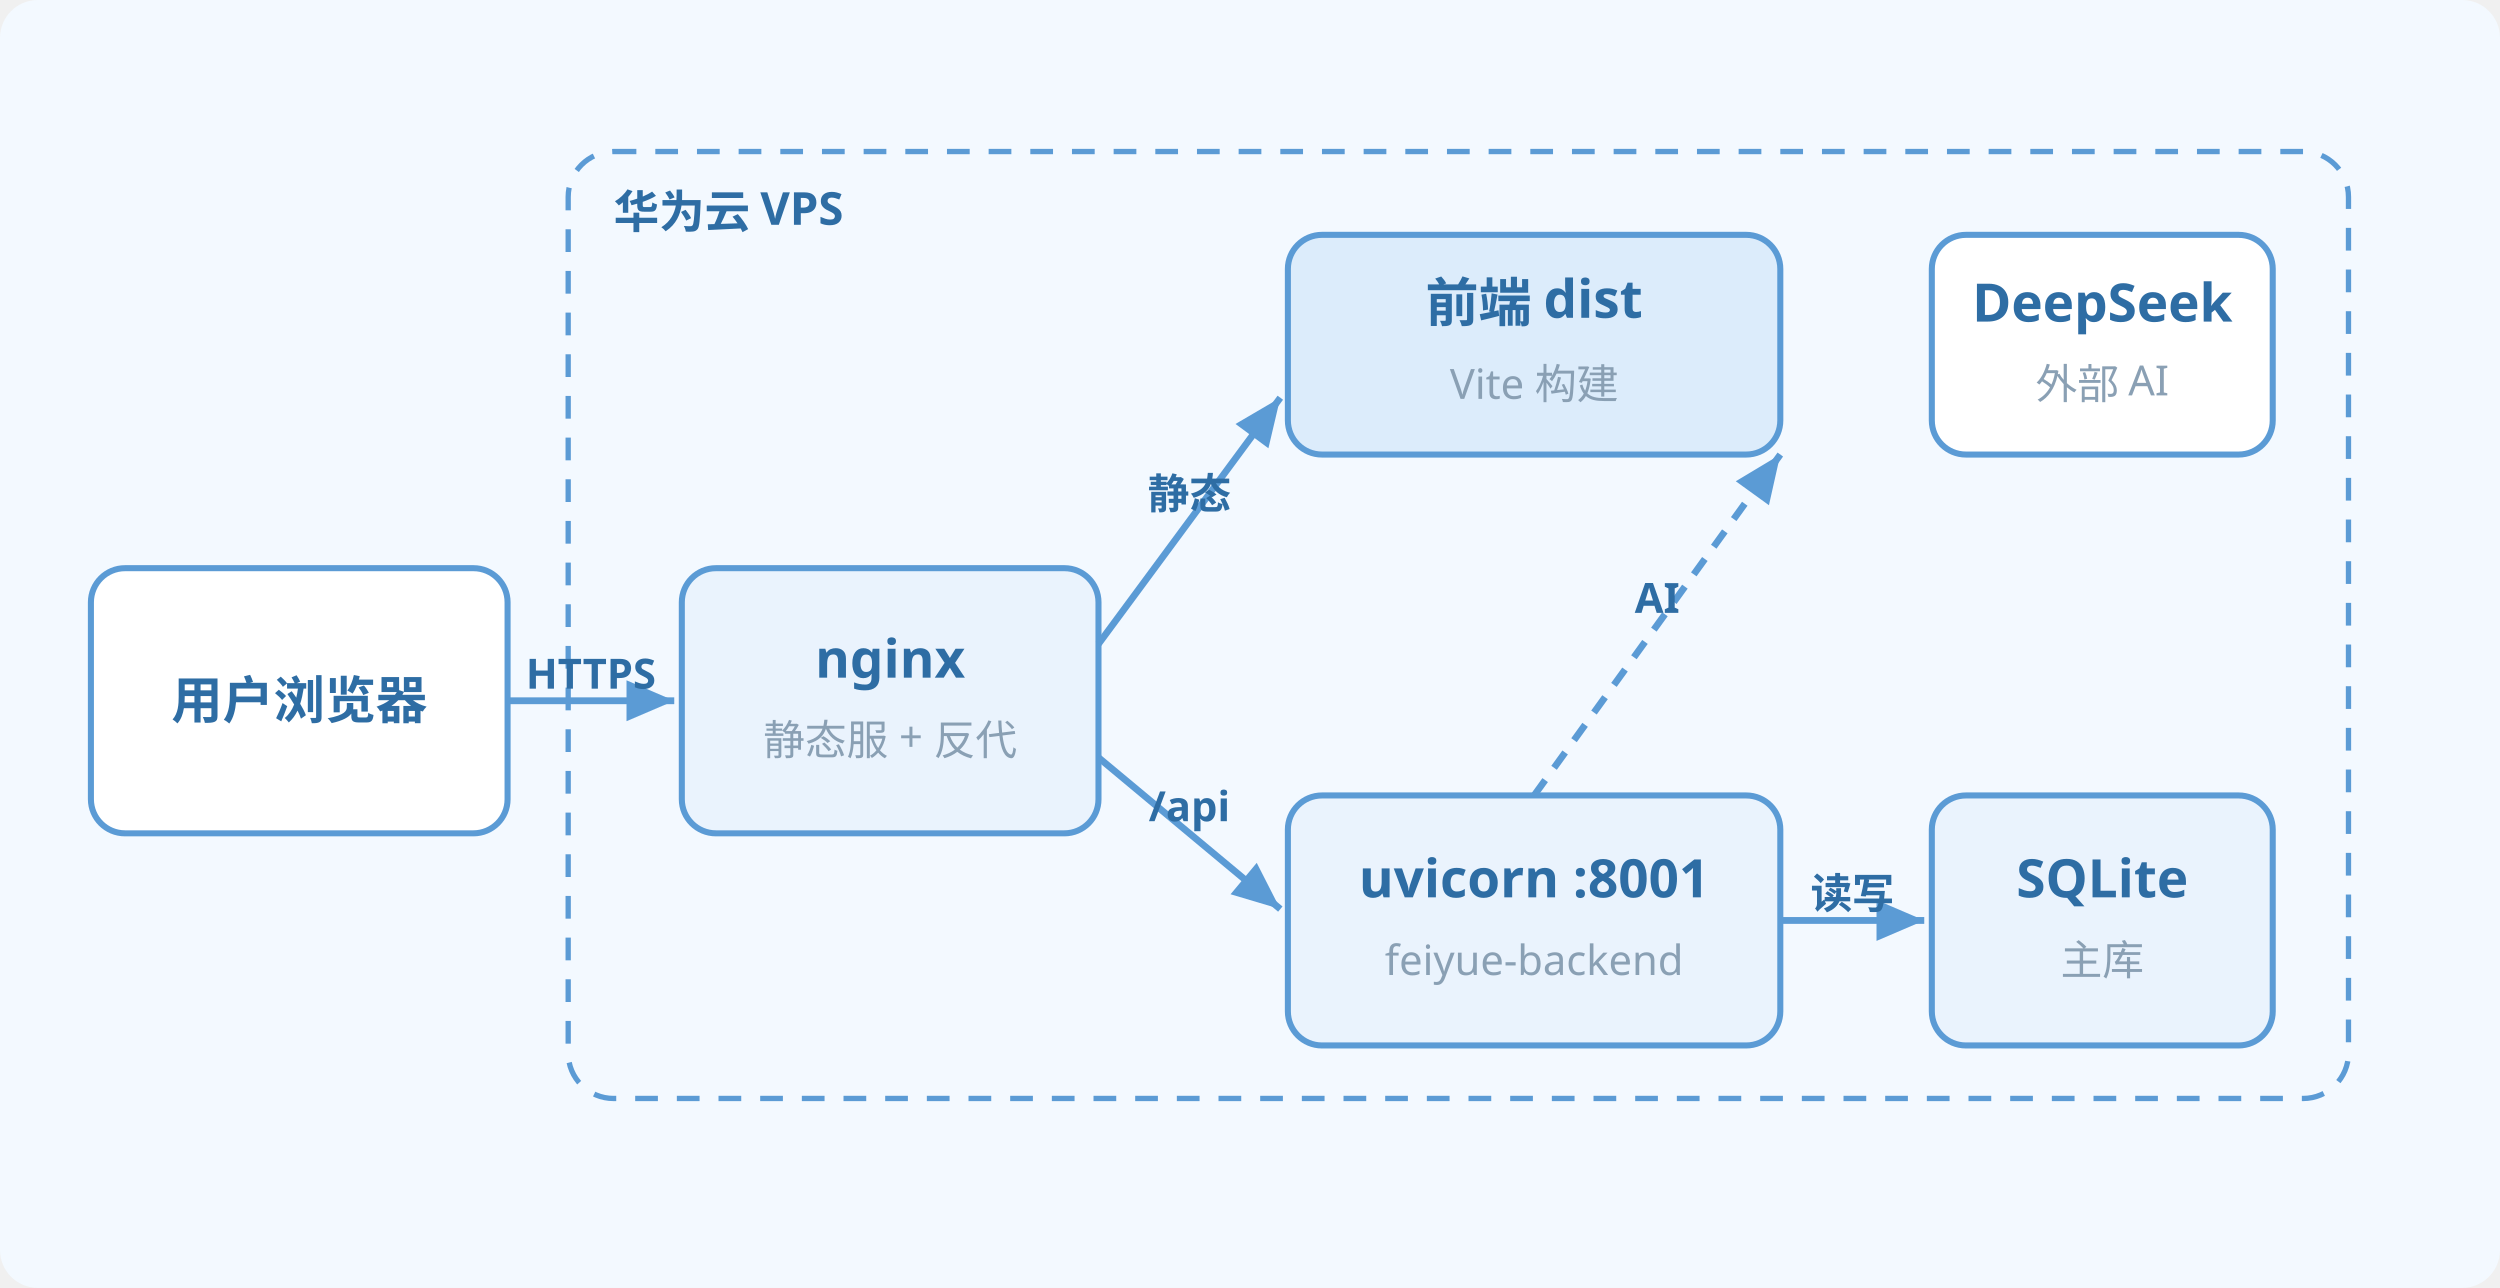
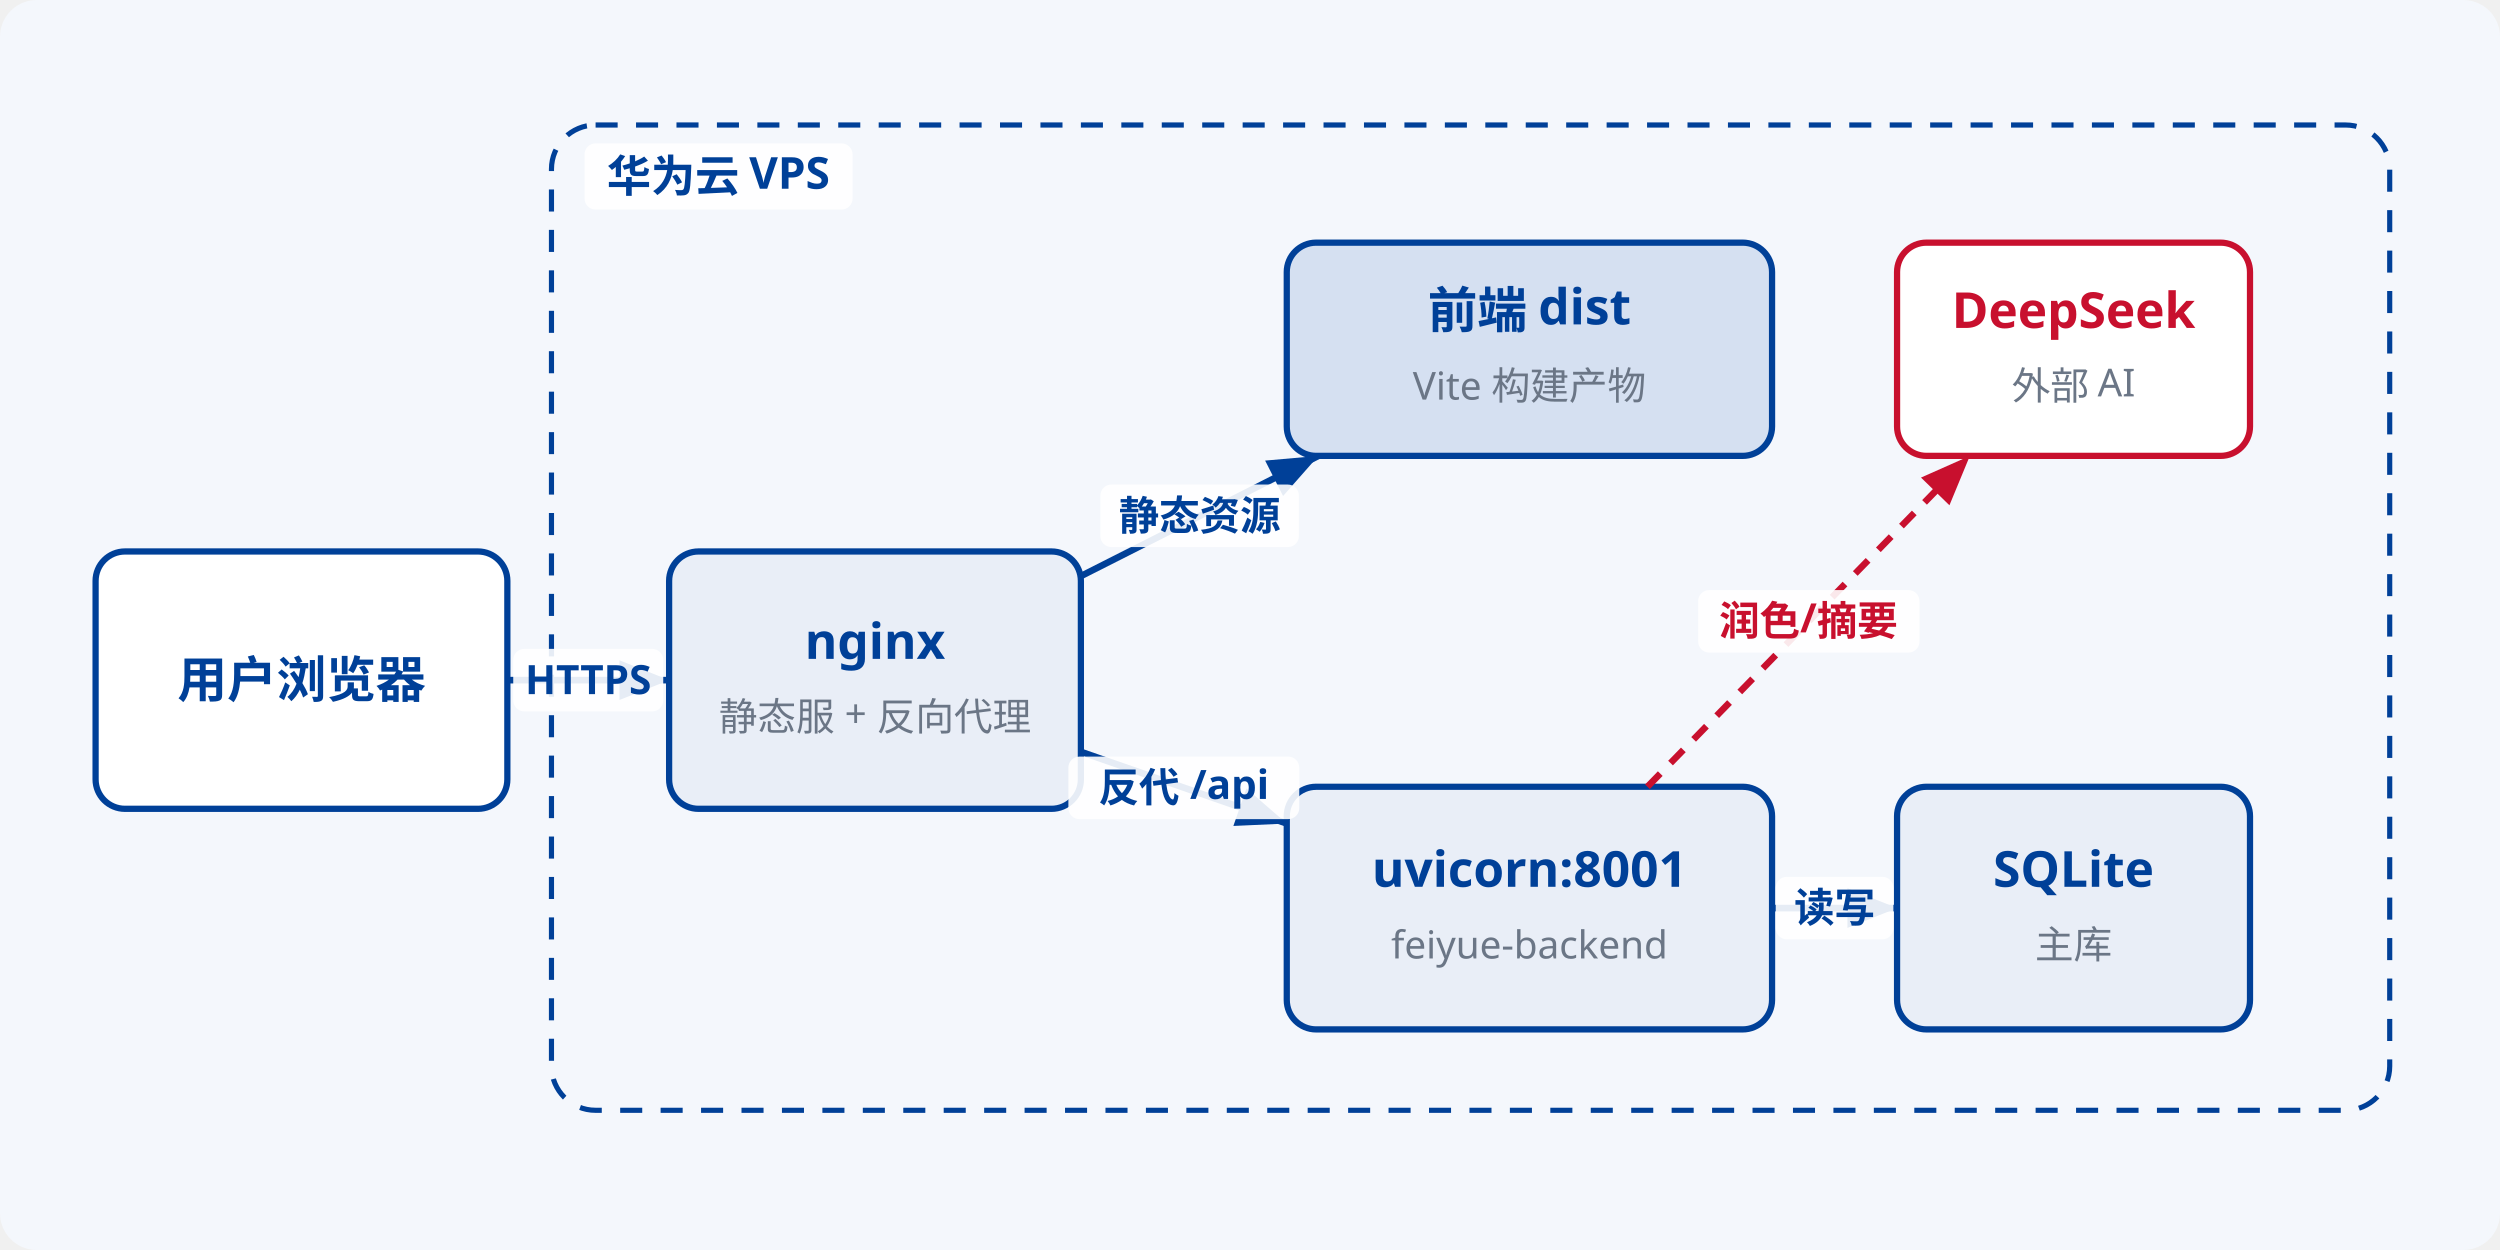
- <svg xmlns="http://www.w3.org/2000/svg" width="660" height="340" viewBox="0 0 660 340">
+ <svg xmlns="http://www.w3.org/2000/svg" width="680" height="340" viewBox="0 0 680 340">
  <defs>
-     <marker id="ah" markerWidth="9" markerHeight="9" refX="7" refY="3" orient="auto" markerUnits="strokeWidth">
-       <path d="M0,0 L7,3 L0,6 z" fill="#5b9bd5" />
+     <marker id="ah" markerWidth="9" markerHeight="9" refX="7.5" refY="3" orient="auto" markerUnits="strokeWidth">
+       <path d="M0,0 L7.5,3 L0,6 z" fill="#004098" />
+     </marker>
+     <marker id="ahr" markerWidth="9" markerHeight="9" refX="7.5" refY="3" orient="auto" markerUnits="strokeWidth">
+       <path d="M0,0 L7.5,3 L0,6 z" fill="#c8102e" />
    </marker>
  </defs>
-   <rect width="660" height="340" rx="10" fill="#f3f9ff" />
-   <rect x="150" y="40" width="470" height="250" rx="12" fill="none" stroke="#5b9bd5" stroke-width="1.4" stroke-dasharray="6 5" />
-   <text x="162" y="60.2" font-size="12" fill="#2e6da4" text-anchor="start" font-weight="700" font-family="WenQuanYi Zen Hei, Microsoft YaHei, SimSun, sans-serif">华为云 VPS</text>
-   <rect x="24" y="150" width="110" height="70" rx="9" fill="#ffffff" stroke="#5b9bd5" stroke-width="1.6" />
-   <text x="79.0" y="189.7" font-size="13.5" fill="#2e6da4" text-anchor="middle" font-weight="700" font-family="WenQuanYi Zen Hei, Microsoft YaHei, SimSun, sans-serif">用户浏览器</text>
-   <rect x="180" y="150" width="110" height="70" rx="9" fill="#eaf3fd" stroke="#5b9bd5" stroke-width="1.6" />
-   <text x="235.0" y="178.9" font-size="14" fill="#2e6da4" text-anchor="middle" font-weight="700" font-family="WenQuanYi Zen Hei, Microsoft YaHei, SimSun, sans-serif">nginx</text>
-   <text x="235.0" y="199.3" font-size="11" fill="#8aa0b4" text-anchor="middle" font-weight="400" font-family="WenQuanYi Zen Hei, Microsoft YaHei, SimSun, sans-serif">静态服 + 反代</text>
-   <rect x="340" y="62" width="130" height="58" rx="9" fill="#dcecfb" stroke="#5b9bd5" stroke-width="1.6" />
-   <text x="405.0" y="84.9" font-size="14" fill="#2e6da4" text-anchor="middle" font-weight="700" font-family="WenQuanYi Zen Hei, Microsoft YaHei, SimSun, sans-serif">前端 dist</text>
-   <text x="405.0" y="105.3" font-size="11" fill="#8aa0b4" text-anchor="middle" font-weight="400" font-family="WenQuanYi Zen Hei, Microsoft YaHei, SimSun, sans-serif">Vite 构建</text>
-   <rect x="340" y="210" width="130" height="66" rx="9" fill="#eaf3fd" stroke="#5b9bd5" stroke-width="1.6" />
-   <text x="405.0" y="236.9" font-size="14" fill="#2e6da4" text-anchor="middle" font-weight="700" font-family="WenQuanYi Zen Hei, Microsoft YaHei, SimSun, sans-serif">uvicorn :8001</text>
-   <text x="405.0" y="257.4" font-size="11" fill="#8aa0b4" text-anchor="middle" font-weight="400" font-family="WenQuanYi Zen Hei, Microsoft YaHei, SimSun, sans-serif">feiyue-backend</text>
-   <rect x="510" y="210" width="90" height="66" rx="9" fill="#eaf3fd" stroke="#5b9bd5" stroke-width="1.6" />
-   <text x="555.0" y="236.9" font-size="14" fill="#2e6da4" text-anchor="middle" font-weight="700" font-family="WenQuanYi Zen Hei, Microsoft YaHei, SimSun, sans-serif">SQLite</text>
-   <text x="555.0" y="257.4" font-size="11" fill="#8aa0b4" text-anchor="middle" font-weight="400" font-family="WenQuanYi Zen Hei, Microsoft YaHei, SimSun, sans-serif">主库</text>
-   <rect x="510" y="62" width="90" height="58" rx="9" fill="#ffffff" stroke="#5b9bd5" stroke-width="1.6" />
-   <text x="555.0" y="84.9" font-size="14" fill="#2e6da4" text-anchor="middle" font-weight="700" font-family="WenQuanYi Zen Hei, Microsoft YaHei, SimSun, sans-serif">DeepSeek</text>
-   <text x="555.0" y="105.3" font-size="11" fill="#8aa0b4" text-anchor="middle" font-weight="400" font-family="WenQuanYi Zen Hei, Microsoft YaHei, SimSun, sans-serif">外部 AI</text>
-   <line x1="134" y1="185" x2="178" y2="185" stroke="#5b9bd5" stroke-width="1.8" marker-end="url(#ah)" />
-   <text x="156.0" y="181.8" font-size="11" fill="#2e6da4" text-anchor="middle" font-weight="700" font-family="WenQuanYi Zen Hei, Microsoft YaHei, SimSun, sans-serif">HTTPS</text>
-   <line x1="290" y1="170" x2="338" y2="105" stroke="#5b9bd5" stroke-width="1.8" marker-end="url(#ah)" />
-   <text x="314.0" y="134.3" font-size="11" fill="#2e6da4" text-anchor="middle" font-weight="700" font-family="WenQuanYi Zen Hei, Microsoft YaHei, SimSun, sans-serif">静态</text>
-   <line x1="290" y1="200" x2="338" y2="240" stroke="#5b9bd5" stroke-width="1.8" marker-end="url(#ah)" />
-   <text x="314.0" y="216.8" font-size="11" fill="#2e6da4" text-anchor="middle" font-weight="700" font-family="WenQuanYi Zen Hei, Microsoft YaHei, SimSun, sans-serif">/api</text>
-   <line x1="470" y1="243" x2="508" y2="243" stroke="#5b9bd5" stroke-width="1.8" marker-end="url(#ah)" />
-   <text x="489.0" y="239.8" font-size="11" fill="#2e6da4" text-anchor="middle" font-weight="700" font-family="WenQuanYi Zen Hei, Microsoft YaHei, SimSun, sans-serif">读写</text>
-   <line x1="405" y1="210" x2="470" y2="120" stroke="#5b9bd5" stroke-width="1.8" marker-end="url(#ah)" stroke-dasharray="5 4" />
-   <text x="437.5" y="161.8" font-size="11" fill="#2e6da4" text-anchor="middle" font-weight="700" font-family="WenQuanYi Zen Hei, Microsoft YaHei, SimSun, sans-serif">AI</text>
+   <rect width="680" height="340" rx="10" fill="#f4f7fc" />
+   <rect x="150.0" y="34.0" width="500.0" height="268.0" rx="12" fill="none" stroke="#004098" stroke-width="1.4" stroke-dasharray="6 5" />
+   <rect x="159.0" y="39.0" width="72.9" height="18.0" rx="3" fill="#ffffff" opacity="0.9" />
+   <text x="195.4" y="52.2" font-size="12" fill="#004098" text-anchor="middle" font-weight="700" font-family="WenQuanYi Zen Hei, Microsoft YaHei, SimSun, sans-serif">华为云 VPS</text>
+   <rect x="26.0" y="150.0" width="112.0" height="70.0" rx="8" fill="#ffffff" stroke="#004098" stroke-width="1.7" />
+   <text x="82.0" y="189.7" font-size="13.5" fill="#004098" text-anchor="middle" font-weight="700" font-family="WenQuanYi Zen Hei, Microsoft YaHei, SimSun, sans-serif">用户浏览器</text>
+   <rect x="182.0" y="150.0" width="112.0" height="70.0" rx="8" fill="#e9eef7" stroke="#004098" stroke-width="1.7" />
+   <text x="238.0" y="179.2" font-size="13.5" fill="#004098" text-anchor="middle" font-weight="700" font-family="WenQuanYi Zen Hei, Microsoft YaHei, SimSun, sans-serif">nginx</text>
+   <text x="238.0" y="198.7" font-size="10.5" fill="#6b7686" text-anchor="middle" font-weight="400" font-family="WenQuanYi Zen Hei, Microsoft YaHei, SimSun, sans-serif">静态服 + 反向代理</text>
+   <rect x="350.0" y="66.0" width="132.0" height="58.0" rx="8" fill="#d5e0f1" stroke="#004098" stroke-width="1.7" />
+   <text x="416.0" y="89.2" font-size="13.5" fill="#004098" text-anchor="middle" font-weight="700" font-family="WenQuanYi Zen Hei, Microsoft YaHei, SimSun, sans-serif">前端 dist</text>
+   <text x="416.0" y="108.7" font-size="10.5" fill="#6b7686" text-anchor="middle" font-weight="400" font-family="WenQuanYi Zen Hei, Microsoft YaHei, SimSun, sans-serif">Vite 构建产物</text>
+   <rect x="350.0" y="214.0" width="132.0" height="66.0" rx="8" fill="#e9eef7" stroke="#004098" stroke-width="1.7" />
+   <text x="416.0" y="241.2" font-size="13.5" fill="#004098" text-anchor="middle" font-weight="700" font-family="WenQuanYi Zen Hei, Microsoft YaHei, SimSun, sans-serif">uvicorn:8001</text>
+   <text x="416.0" y="260.7" font-size="10.5" fill="#6b7686" text-anchor="middle" font-weight="400" font-family="WenQuanYi Zen Hei, Microsoft YaHei, SimSun, sans-serif">feiyue-backend</text>
+   <rect x="516.0" y="214.0" width="96.0" height="66.0" rx="8" fill="#e9eef7" stroke="#004098" stroke-width="1.7" />
+   <text x="564.0" y="241.2" font-size="13.5" fill="#004098" text-anchor="middle" font-weight="700" font-family="WenQuanYi Zen Hei, Microsoft YaHei, SimSun, sans-serif">SQLite</text>
+   <text x="564.0" y="260.7" font-size="10.5" fill="#6b7686" text-anchor="middle" font-weight="400" font-family="WenQuanYi Zen Hei, Microsoft YaHei, SimSun, sans-serif">主库</text>
+   <rect x="516.0" y="66.0" width="96.0" height="58.0" rx="8" fill="#ffffff" stroke="#c8102e" stroke-width="1.7" />
+   <text x="564.0" y="89.2" font-size="13.5" fill="#c8102e" text-anchor="middle" font-weight="700" font-family="WenQuanYi Zen Hei, Microsoft YaHei, SimSun, sans-serif">DeepSeek</text>
+   <text x="564.0" y="108.7" font-size="10.5" fill="#6b7686" text-anchor="middle" font-weight="400" font-family="WenQuanYi Zen Hei, Microsoft YaHei, SimSun, sans-serif">外部 AI</text>
+   <line x1="138.0" y1="185.0" x2="182.0" y2="185.0" stroke="#004098" stroke-width="1.8" marker-end="url(#ah)" />
+   <rect x="139.6" y="176.5" width="40.8" height="17.0" rx="3" fill="#ffffff" opacity="0.9" />
+   <text x="160.0" y="188.8" font-size="11" fill="#004098" text-anchor="middle" font-weight="700" font-family="WenQuanYi Zen Hei, Microsoft YaHei, SimSun, sans-serif">HTTPS</text>
+   <line x1="294.0" y1="156.7" x2="358.6" y2="124.0" stroke="#004098" stroke-width="1.8" marker-end="url(#ah)" />
+   <rect x="299.3" y="131.8" width="54.0" height="17.0" rx="3" fill="#ffffff" opacity="0.9" />
+   <text x="326.3" y="144.2" font-size="11" fill="#004098" text-anchor="middle" font-weight="700" font-family="WenQuanYi Zen Hei, Microsoft YaHei, SimSun, sans-serif">静态资源</text>
+   <line x1="294.0" y1="204.5" x2="350.0" y2="224.0" stroke="#004098" stroke-width="1.8" marker-end="url(#ah)" />
+   <rect x="290.6" y="205.8" width="62.8" height="17.0" rx="3" fill="#ffffff" opacity="0.9" />
+   <text x="322.0" y="218.1" font-size="11" fill="#004098" text-anchor="middle" font-weight="700" font-family="WenQuanYi Zen Hei, Microsoft YaHei, SimSun, sans-serif">反代 /api</text>
+   <line x1="482.0" y1="247.0" x2="516.0" y2="247.0" stroke="#004098" stroke-width="1.8" marker-end="url(#ah)" />
+   <rect x="483.0" y="238.5" width="32.0" height="17.0" rx="3" fill="#ffffff" opacity="0.9" />
+   <text x="499.0" y="250.8" font-size="11" fill="#004098" text-anchor="middle" font-weight="700" font-family="WenQuanYi Zen Hei, Microsoft YaHei, SimSun, sans-serif">读写</text>
+   <line x1="448.1" y1="214.0" x2="535.8" y2="124.0" stroke="#c8102e" stroke-width="1.8" marker-end="url(#ahr)" stroke-dasharray="5 4" />
+   <rect x="461.9" y="160.5" width="60.2" height="17.0" rx="3" fill="#ffffff" opacity="0.9" />
+   <text x="491.9" y="172.8" font-size="11" fill="#c8102e" text-anchor="middle" font-weight="700" font-family="WenQuanYi Zen Hei, Microsoft YaHei, SimSun, sans-serif">润色/摘要</text>
</svg>
